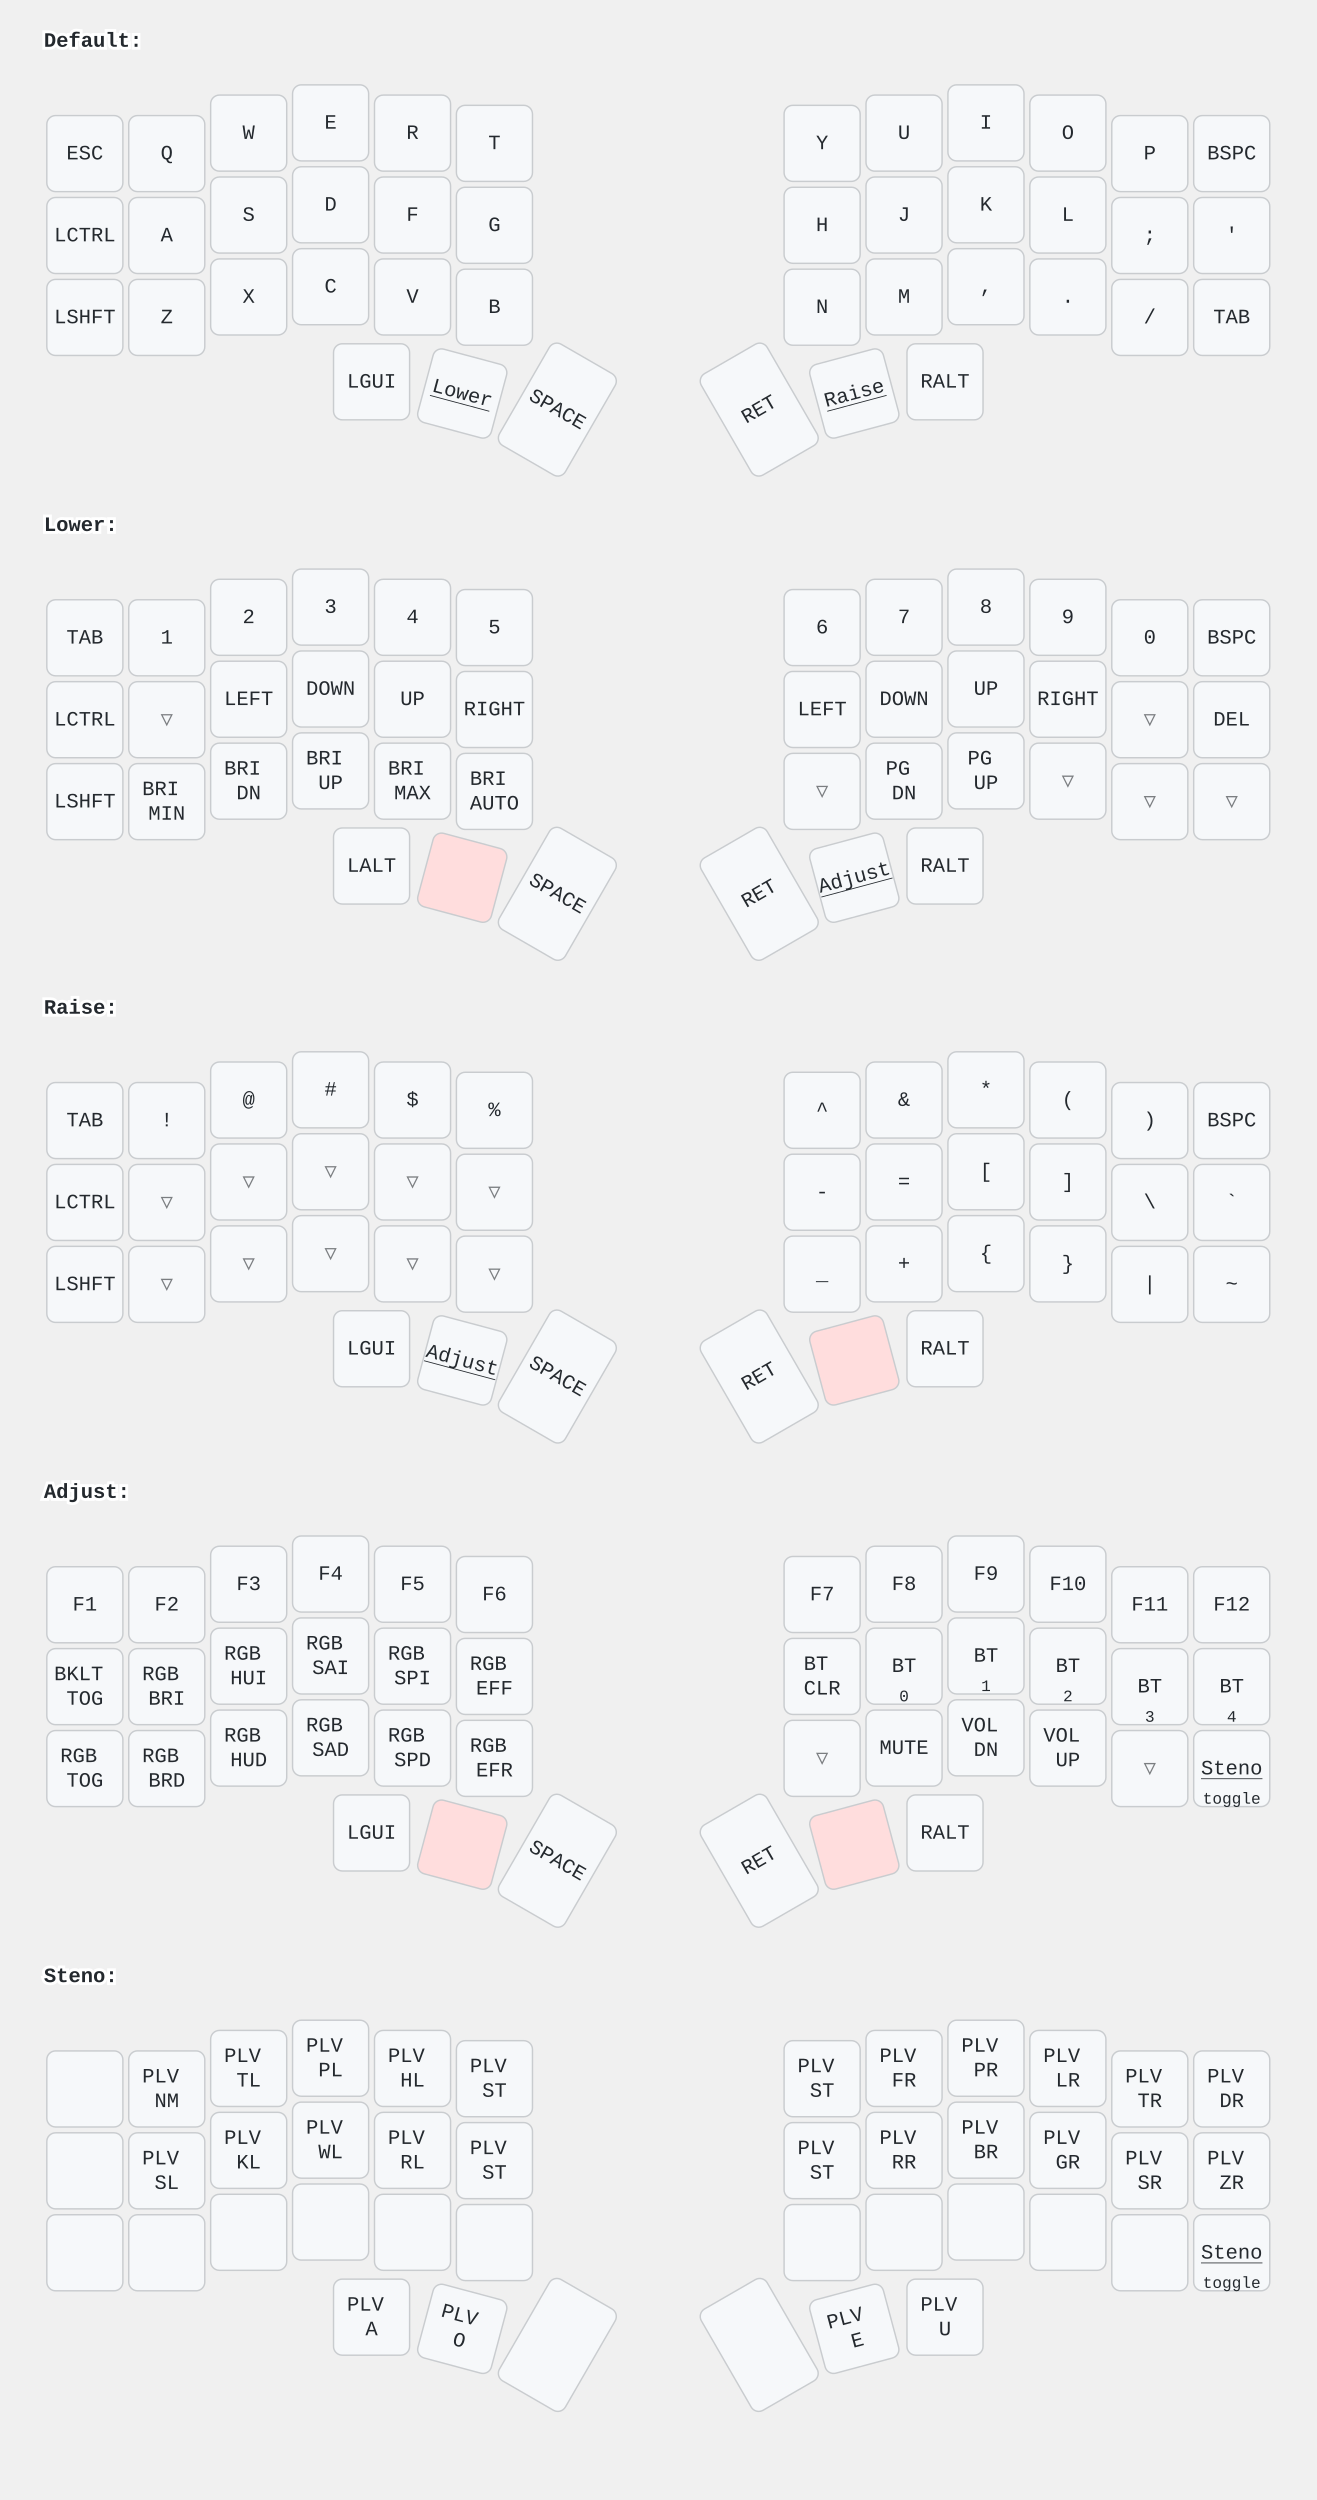
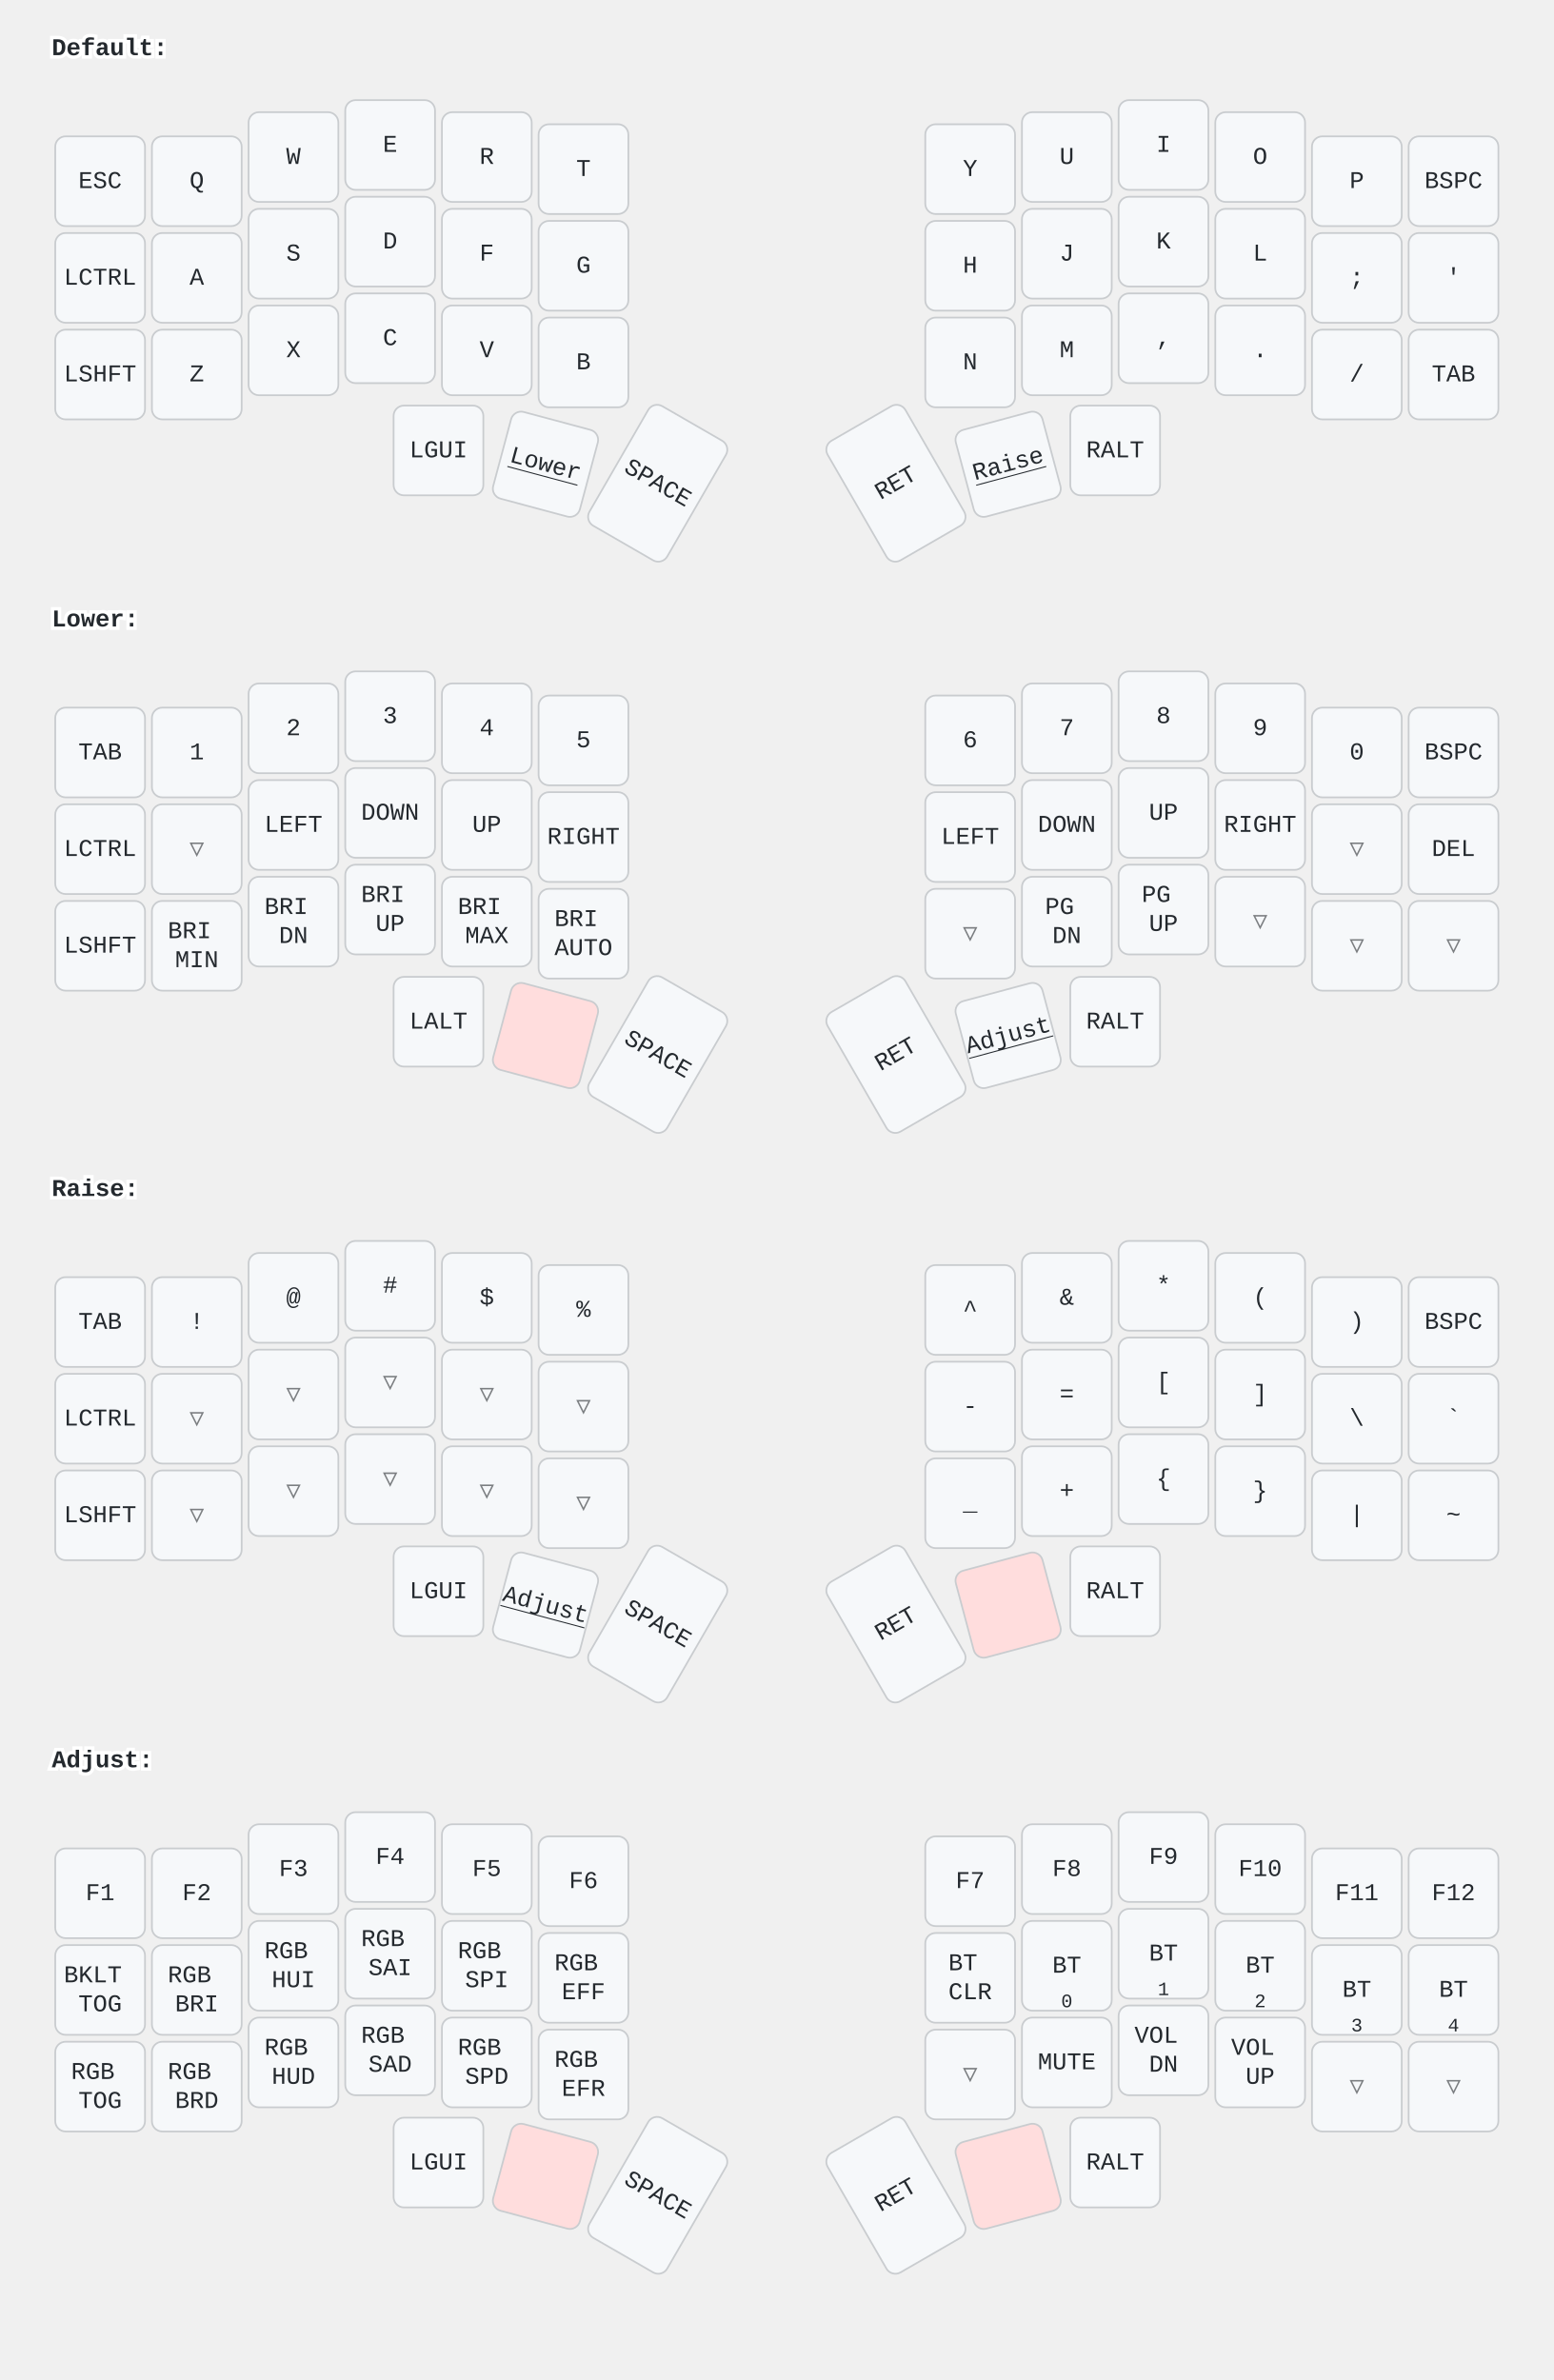
- <svg xmlns="http://www.w3.org/2000/svg" width="900" height="1709" viewBox="0 0 900 1709" class="keymap">
+ <svg xmlns="http://www.w3.org/2000/svg" width="900" height="1379" viewBox="0 0 900 1379" class="keymap">
  <style>/* inherit to force styles through use tags */
svg path {
    fill: inherit;
}

/* font and background color specifications */
svg.keymap {
    font-family: SFMono-Regular,Consolas,Liberation Mono,Menlo,monospace;
    font-size: 14px;
    font-kerning: normal;
    text-rendering: optimizeLegibility;
    fill: #24292e;
}

/* default key styling */
rect.key {
    fill: #f6f8fa;
}

rect.key, rect.combo {
    stroke: #c9cccf;
    stroke-width: 1;
}

/* default key side styling, only used is draw_key_sides is set */
rect.side {
    filter: brightness(90%);
}

/* color accent for combo boxes */
rect.combo, rect.combo-separate {
    fill: #cdf;
}

/* color accent for held keys */
rect.held, rect.combo.held {
    fill: #fdd;
}

/* color accent for ghost (optional) keys */
rect.ghost, rect.combo.ghost {
    stroke-dasharray: 4, 4;
    stroke-width: 2;
}

text {
    text-anchor: middle;
    dominant-baseline: middle;
}

/* styling for layer labels */
text.label {
    font-weight: bold;
    text-anchor: start;
    stroke: white;
    stroke-width: 4;
    paint-order: stroke;
}

/* styling for optional footer */
text.footer {
    text-anchor: end;
    dominant-baseline: auto;
    stroke: white;
    stroke-width: 4;
    paint-order: stroke;
}

/* styling for combo tap, and key non-tap label text */
text.combo, text.hold, text.shifted, text.left, text.right {
    font-size: 11px;
}

text.hold {
    text-anchor: middle;
    dominant-baseline: auto;
}

text.shifted {
    text-anchor: middle;
    dominant-baseline: hanging;
}

text.left {
    text-anchor: start;
}

text.right {
    text-anchor: end;
}

text.layer-activator {
    text-decoration: underline;
}

/* styling for hold/shifted label text in combo box */
text.combo.hold, text.combo.shifted, text.combo.left, text.combo.right {
    font-size: 8px;
}

/* lighter symbol for transparent keys */
text.trans {
    fill: #7b7e81;
}

/* styling for combo dendrons */
path.combo {
    stroke-width: 1;
    stroke: gray;
    fill: none;
}

/* Start Tabler Icons Cleanup */
/* cannot use height/width with glyphs */
.icon-tabler &gt; path {
    fill: inherit;
    stroke: inherit;
    stroke-width: 2;
}
/* hide tabler's default box */
.icon-tabler &gt; path[stroke="none"][fill="none"] {
    visibility: hidden;
}
/* End Tabler Icons Cleanup */
</style>
  <g transform="translate(30, 0)" class="layer-Default">
    <text x="0" y="28" class="label" id="Default">Default:</text>
    <g transform="translate(0, 56)">
      <g transform="translate(28, 49)" class="key keypos-0">
        <rect rx="6" ry="6" x="-26" y="-26" width="52" height="52" class="key" />
        <text x="0" y="0" class="key tap">ESC</text>
      </g>
      <g transform="translate(84, 49)" class="key keypos-1">
        <rect rx="6" ry="6" x="-26" y="-26" width="52" height="52" class="key" />
        <text x="0" y="0" class="key tap">Q</text>
      </g>
      <g transform="translate(140, 35)" class="key keypos-2">
        <rect rx="6" ry="6" x="-26" y="-26" width="52" height="52" class="key" />
        <text x="0" y="0" class="key tap">W</text>
      </g>
      <g transform="translate(196, 28)" class="key keypos-3">
        <rect rx="6" ry="6" x="-26" y="-26" width="52" height="52" class="key" />
        <text x="0" y="0" class="key tap">E</text>
      </g>
      <g transform="translate(252, 35)" class="key keypos-4">
        <rect rx="6" ry="6" x="-26" y="-26" width="52" height="52" class="key" />
        <text x="0" y="0" class="key tap">R</text>
      </g>
      <g transform="translate(308, 42)" class="key keypos-5">
        <rect rx="6" ry="6" x="-26" y="-26" width="52" height="52" class="key" />
        <text x="0" y="0" class="key tap">T</text>
      </g>
      <g transform="translate(532, 42)" class="key keypos-6">
        <rect rx="6" ry="6" x="-26" y="-26" width="52" height="52" class="key" />
        <text x="0" y="0" class="key tap">Y</text>
      </g>
      <g transform="translate(588, 35)" class="key keypos-7">
        <rect rx="6" ry="6" x="-26" y="-26" width="52" height="52" class="key" />
        <text x="0" y="0" class="key tap">U</text>
      </g>
      <g transform="translate(644, 28)" class="key keypos-8">
        <rect rx="6" ry="6" x="-26" y="-26" width="52" height="52" class="key" />
        <text x="0" y="0" class="key tap">I</text>
      </g>
      <g transform="translate(700, 35)" class="key keypos-9">
        <rect rx="6" ry="6" x="-26" y="-26" width="52" height="52" class="key" />
        <text x="0" y="0" class="key tap">O</text>
      </g>
      <g transform="translate(756, 49)" class="key keypos-10">
        <rect rx="6" ry="6" x="-26" y="-26" width="52" height="52" class="key" />
        <text x="0" y="0" class="key tap">P</text>
      </g>
      <g transform="translate(812, 49)" class="key keypos-11">
        <rect rx="6" ry="6" x="-26" y="-26" width="52" height="52" class="key" />
        <text x="0" y="0" class="key tap">BSPC</text>
      </g>
      <g transform="translate(28, 105)" class="key keypos-12">
        <rect rx="6" ry="6" x="-26" y="-26" width="52" height="52" class="key" />
        <text x="0" y="0" class="key tap">LCTRL</text>
      </g>
      <g transform="translate(84, 105)" class="key keypos-13">
        <rect rx="6" ry="6" x="-26" y="-26" width="52" height="52" class="key" />
        <text x="0" y="0" class="key tap">A</text>
      </g>
      <g transform="translate(140, 91)" class="key keypos-14">
        <rect rx="6" ry="6" x="-26" y="-26" width="52" height="52" class="key" />
        <text x="0" y="0" class="key tap">S</text>
      </g>
      <g transform="translate(196, 84)" class="key keypos-15">
        <rect rx="6" ry="6" x="-26" y="-26" width="52" height="52" class="key" />
        <text x="0" y="0" class="key tap">D</text>
      </g>
      <g transform="translate(252, 91)" class="key keypos-16">
        <rect rx="6" ry="6" x="-26" y="-26" width="52" height="52" class="key" />
        <text x="0" y="0" class="key tap">F</text>
      </g>
      <g transform="translate(308, 98)" class="key keypos-17">
        <rect rx="6" ry="6" x="-26" y="-26" width="52" height="52" class="key" />
        <text x="0" y="0" class="key tap">G</text>
      </g>
      <g transform="translate(532, 98)" class="key keypos-18">
        <rect rx="6" ry="6" x="-26" y="-26" width="52" height="52" class="key" />
        <text x="0" y="0" class="key tap">H</text>
      </g>
      <g transform="translate(588, 91)" class="key keypos-19">
        <rect rx="6" ry="6" x="-26" y="-26" width="52" height="52" class="key" />
        <text x="0" y="0" class="key tap">J</text>
      </g>
      <g transform="translate(644, 84)" class="key keypos-20">
        <rect rx="6" ry="6" x="-26" y="-26" width="52" height="52" class="key" />
        <text x="0" y="0" class="key tap">K</text>
      </g>
      <g transform="translate(700, 91)" class="key keypos-21">
        <rect rx="6" ry="6" x="-26" y="-26" width="52" height="52" class="key" />
        <text x="0" y="0" class="key tap">L</text>
      </g>
      <g transform="translate(756, 105)" class="key keypos-22">
        <rect rx="6" ry="6" x="-26" y="-26" width="52" height="52" class="key" />
        <text x="0" y="0" class="key tap">;</text>
      </g>
      <g transform="translate(812, 105)" class="key keypos-23">
        <rect rx="6" ry="6" x="-26" y="-26" width="52" height="52" class="key" />
        <text x="0" y="0" class="key tap">'</text>
      </g>
      <g transform="translate(28, 161)" class="key keypos-24">
        <rect rx="6" ry="6" x="-26" y="-26" width="52" height="52" class="key" />
        <text x="0" y="0" class="key tap">LSHFT</text>
      </g>
      <g transform="translate(84, 161)" class="key keypos-25">
        <rect rx="6" ry="6" x="-26" y="-26" width="52" height="52" class="key" />
        <text x="0" y="0" class="key tap">Z</text>
      </g>
      <g transform="translate(140, 147)" class="key keypos-26">
        <rect rx="6" ry="6" x="-26" y="-26" width="52" height="52" class="key" />
        <text x="0" y="0" class="key tap">X</text>
      </g>
      <g transform="translate(196, 140)" class="key keypos-27">
        <rect rx="6" ry="6" x="-26" y="-26" width="52" height="52" class="key" />
        <text x="0" y="0" class="key tap">C</text>
      </g>
      <g transform="translate(252, 147)" class="key keypos-28">
        <rect rx="6" ry="6" x="-26" y="-26" width="52" height="52" class="key" />
        <text x="0" y="0" class="key tap">V</text>
      </g>
      <g transform="translate(308, 154)" class="key keypos-29">
        <rect rx="6" ry="6" x="-26" y="-26" width="52" height="52" class="key" />
        <text x="0" y="0" class="key tap">B</text>
      </g>
      <g transform="translate(532, 154)" class="key keypos-30">
        <rect rx="6" ry="6" x="-26" y="-26" width="52" height="52" class="key" />
        <text x="0" y="0" class="key tap">N</text>
      </g>
      <g transform="translate(588, 147)" class="key keypos-31">
        <rect rx="6" ry="6" x="-26" y="-26" width="52" height="52" class="key" />
        <text x="0" y="0" class="key tap">M</text>
      </g>
      <g transform="translate(644, 140)" class="key keypos-32">
        <rect rx="6" ry="6" x="-26" y="-26" width="52" height="52" class="key" />
        <text x="0" y="0" class="key tap">,</text>
      </g>
      <g transform="translate(700, 147)" class="key keypos-33">
        <rect rx="6" ry="6" x="-26" y="-26" width="52" height="52" class="key" />
        <text x="0" y="0" class="key tap">.</text>
      </g>
      <g transform="translate(756, 161)" class="key keypos-34">
        <rect rx="6" ry="6" x="-26" y="-26" width="52" height="52" class="key" />
        <text x="0" y="0" class="key tap">/</text>
      </g>
      <g transform="translate(812, 161)" class="key keypos-35">
        <rect rx="6" ry="6" x="-26" y="-26" width="52" height="52" class="key" />
        <text x="0" y="0" class="key tap">TAB</text>
      </g>
      <g transform="translate(224, 205)" class="key keypos-36">
        <rect rx="6" ry="6" x="-26" y="-26" width="52" height="52" class="key" />
        <text x="0" y="0" class="key tap">LGUI</text>
      </g>
      <g transform="translate(286, 213) rotate(15.0)" class="key keypos-37">
        <rect rx="6" ry="6" x="-26" y="-26" width="52" height="52" class="key" />
        <a href="#Lower">
          <text x="0" y="0" class="key tap layer-activator">Lower</text>
        </a>
      </g>
      <g transform="translate(351, 224) rotate(30.0)" class="key keypos-38">
        <rect rx="6" ry="6" x="-26" y="-40" width="52" height="80" class="key" />
        <text x="0" y="0" class="key tap">SPACE</text>
      </g>
      <g transform="translate(489, 224) rotate(-30.0)" class="key keypos-39">
        <rect rx="6" ry="6" x="-26" y="-40" width="52" height="80" class="key" />
        <text x="0" y="0" class="key tap">RET</text>
      </g>
      <g transform="translate(554, 213) rotate(-15.0)" class="key keypos-40">
        <rect rx="6" ry="6" x="-26" y="-26" width="52" height="52" class="key" />
        <a href="#Raise">
          <text x="0" y="0" class="key tap layer-activator">Raise</text>
        </a>
      </g>
      <g transform="translate(616, 205)" class="key keypos-41">
        <rect rx="6" ry="6" x="-26" y="-26" width="52" height="52" class="key" />
        <text x="0" y="0" class="key tap">RALT</text>
      </g>
    </g>
  </g>
  <g transform="translate(30, 331)" class="layer-Lower">
    <text x="0" y="28" class="label" id="Lower">Lower:</text>
    <g transform="translate(0, 56)">
      <g transform="translate(28, 49)" class="key keypos-0">
        <rect rx="6" ry="6" x="-26" y="-26" width="52" height="52" class="key" />
        <text x="0" y="0" class="key tap">TAB</text>
      </g>
      <g transform="translate(84, 49)" class="key keypos-1">
        <rect rx="6" ry="6" x="-26" y="-26" width="52" height="52" class="key" />
        <text x="0" y="0" class="key tap">1</text>
      </g>
      <g transform="translate(140, 35)" class="key keypos-2">
        <rect rx="6" ry="6" x="-26" y="-26" width="52" height="52" class="key" />
        <text x="0" y="0" class="key tap">2</text>
      </g>
      <g transform="translate(196, 28)" class="key keypos-3">
        <rect rx="6" ry="6" x="-26" y="-26" width="52" height="52" class="key" />
        <text x="0" y="0" class="key tap">3</text>
      </g>
      <g transform="translate(252, 35)" class="key keypos-4">
        <rect rx="6" ry="6" x="-26" y="-26" width="52" height="52" class="key" />
        <text x="0" y="0" class="key tap">4</text>
      </g>
      <g transform="translate(308, 42)" class="key keypos-5">
        <rect rx="6" ry="6" x="-26" y="-26" width="52" height="52" class="key" />
        <text x="0" y="0" class="key tap">5</text>
      </g>
      <g transform="translate(532, 42)" class="key keypos-6">
        <rect rx="6" ry="6" x="-26" y="-26" width="52" height="52" class="key" />
        <text x="0" y="0" class="key tap">6</text>
      </g>
      <g transform="translate(588, 35)" class="key keypos-7">
        <rect rx="6" ry="6" x="-26" y="-26" width="52" height="52" class="key" />
        <text x="0" y="0" class="key tap">7</text>
      </g>
      <g transform="translate(644, 28)" class="key keypos-8">
        <rect rx="6" ry="6" x="-26" y="-26" width="52" height="52" class="key" />
        <text x="0" y="0" class="key tap">8</text>
      </g>
      <g transform="translate(700, 35)" class="key keypos-9">
        <rect rx="6" ry="6" x="-26" y="-26" width="52" height="52" class="key" />
        <text x="0" y="0" class="key tap">9</text>
      </g>
      <g transform="translate(756, 49)" class="key keypos-10">
        <rect rx="6" ry="6" x="-26" y="-26" width="52" height="52" class="key" />
        <text x="0" y="0" class="key tap">0</text>
      </g>
      <g transform="translate(812, 49)" class="key keypos-11">
        <rect rx="6" ry="6" x="-26" y="-26" width="52" height="52" class="key" />
        <text x="0" y="0" class="key tap">BSPC</text>
      </g>
      <g transform="translate(28, 105)" class="key keypos-12">
        <rect rx="6" ry="6" x="-26" y="-26" width="52" height="52" class="key" />
        <text x="0" y="0" class="key tap">LCTRL</text>
      </g>
      <g transform="translate(84, 105)" class="key trans keypos-13">
        <rect rx="6" ry="6" x="-26" y="-26" width="52" height="52" class="key trans" />
        <text x="0" y="0" class="key trans tap">▽</text>
      </g>
      <g transform="translate(140, 91)" class="key keypos-14">
        <rect rx="6" ry="6" x="-26" y="-26" width="52" height="52" class="key" />
        <text x="0" y="0" class="key tap">LEFT</text>
      </g>
      <g transform="translate(196, 84)" class="key keypos-15">
        <rect rx="6" ry="6" x="-26" y="-26" width="52" height="52" class="key" />
        <text x="0" y="0" class="key tap">DOWN</text>
      </g>
      <g transform="translate(252, 91)" class="key keypos-16">
        <rect rx="6" ry="6" x="-26" y="-26" width="52" height="52" class="key" />
        <text x="0" y="0" class="key tap">UP</text>
      </g>
      <g transform="translate(308, 98)" class="key keypos-17">
        <rect rx="6" ry="6" x="-26" y="-26" width="52" height="52" class="key" />
        <text x="0" y="0" class="key tap">RIGHT</text>
      </g>
      <g transform="translate(532, 98)" class="key keypos-18">
        <rect rx="6" ry="6" x="-26" y="-26" width="52" height="52" class="key" />
        <text x="0" y="0" class="key tap">LEFT</text>
      </g>
      <g transform="translate(588, 91)" class="key keypos-19">
        <rect rx="6" ry="6" x="-26" y="-26" width="52" height="52" class="key" />
        <text x="0" y="0" class="key tap">DOWN</text>
      </g>
      <g transform="translate(644, 84)" class="key keypos-20">
        <rect rx="6" ry="6" x="-26" y="-26" width="52" height="52" class="key" />
        <text x="0" y="0" class="key tap">UP</text>
      </g>
      <g transform="translate(700, 91)" class="key keypos-21">
        <rect rx="6" ry="6" x="-26" y="-26" width="52" height="52" class="key" />
        <text x="0" y="0" class="key tap">RIGHT</text>
      </g>
      <g transform="translate(756, 105)" class="key trans keypos-22">
        <rect rx="6" ry="6" x="-26" y="-26" width="52" height="52" class="key trans" />
        <text x="0" y="0" class="key trans tap">▽</text>
      </g>
      <g transform="translate(812, 105)" class="key keypos-23">
        <rect rx="6" ry="6" x="-26" y="-26" width="52" height="52" class="key" />
        <text x="0" y="0" class="key tap">DEL</text>
      </g>
      <g transform="translate(28, 161)" class="key keypos-24">
        <rect rx="6" ry="6" x="-26" y="-26" width="52" height="52" class="key" />
        <text x="0" y="0" class="key tap">LSHFT</text>
      </g>
      <g transform="translate(84, 161)" class="key keypos-25">
        <rect rx="6" ry="6" x="-26" y="-26" width="52" height="52" class="key" />
        <text x="0" y="0" class="key tap">
          <tspan x="0" dy="-0.6em">BRI</tspan>
          <tspan x="0" dy="1.2em">MIN</tspan>
        </text>
      </g>
      <g transform="translate(140, 147)" class="key keypos-26">
        <rect rx="6" ry="6" x="-26" y="-26" width="52" height="52" class="key" />
        <text x="0" y="0" class="key tap">
          <tspan x="0" dy="-0.6em">BRI</tspan>
          <tspan x="0" dy="1.2em">DN</tspan>
        </text>
      </g>
      <g transform="translate(196, 140)" class="key keypos-27">
        <rect rx="6" ry="6" x="-26" y="-26" width="52" height="52" class="key" />
        <text x="0" y="0" class="key tap">
          <tspan x="0" dy="-0.6em">BRI</tspan>
          <tspan x="0" dy="1.2em">UP</tspan>
        </text>
      </g>
      <g transform="translate(252, 147)" class="key keypos-28">
        <rect rx="6" ry="6" x="-26" y="-26" width="52" height="52" class="key" />
        <text x="0" y="0" class="key tap">
          <tspan x="0" dy="-0.6em">BRI</tspan>
          <tspan x="0" dy="1.2em">MAX</tspan>
        </text>
      </g>
      <g transform="translate(308, 154)" class="key keypos-29">
        <rect rx="6" ry="6" x="-26" y="-26" width="52" height="52" class="key" />
        <text x="0" y="0" class="key tap">
          <tspan x="0" dy="-0.6em">BRI</tspan>
          <tspan x="0" dy="1.2em">AUTO</tspan>
        </text>
      </g>
      <g transform="translate(532, 154)" class="key trans keypos-30">
        <rect rx="6" ry="6" x="-26" y="-26" width="52" height="52" class="key trans" />
        <text x="0" y="0" class="key trans tap">▽</text>
      </g>
      <g transform="translate(588, 147)" class="key keypos-31">
        <rect rx="6" ry="6" x="-26" y="-26" width="52" height="52" class="key" />
        <text x="0" y="0" class="key tap">
          <tspan x="0" dy="-0.6em">PG</tspan>
          <tspan x="0" dy="1.2em">DN</tspan>
        </text>
      </g>
      <g transform="translate(644, 140)" class="key keypos-32">
        <rect rx="6" ry="6" x="-26" y="-26" width="52" height="52" class="key" />
        <text x="0" y="0" class="key tap">
          <tspan x="0" dy="-0.6em">PG</tspan>
          <tspan x="0" dy="1.2em">UP</tspan>
        </text>
      </g>
      <g transform="translate(700, 147)" class="key trans keypos-33">
        <rect rx="6" ry="6" x="-26" y="-26" width="52" height="52" class="key trans" />
        <text x="0" y="0" class="key trans tap">▽</text>
      </g>
      <g transform="translate(756, 161)" class="key trans keypos-34">
        <rect rx="6" ry="6" x="-26" y="-26" width="52" height="52" class="key trans" />
        <text x="0" y="0" class="key trans tap">▽</text>
      </g>
      <g transform="translate(812, 161)" class="key trans keypos-35">
        <rect rx="6" ry="6" x="-26" y="-26" width="52" height="52" class="key trans" />
        <text x="0" y="0" class="key trans tap">▽</text>
      </g>
      <g transform="translate(224, 205)" class="key keypos-36">
        <rect rx="6" ry="6" x="-26" y="-26" width="52" height="52" class="key" />
        <text x="0" y="0" class="key tap">LALT</text>
      </g>
      <g transform="translate(286, 213) rotate(15.0)" class="key held keypos-37">
        <rect rx="6" ry="6" x="-26" y="-26" width="52" height="52" class="key held" />
      </g>
      <g transform="translate(351, 224) rotate(30.0)" class="key keypos-38">
        <rect rx="6" ry="6" x="-26" y="-40" width="52" height="80" class="key" />
        <text x="0" y="0" class="key tap">SPACE</text>
      </g>
      <g transform="translate(489, 224) rotate(-30.0)" class="key keypos-39">
        <rect rx="6" ry="6" x="-26" y="-40" width="52" height="80" class="key" />
        <text x="0" y="0" class="key tap">RET</text>
      </g>
      <g transform="translate(554, 213) rotate(-15.0)" class="key keypos-40">
        <rect rx="6" ry="6" x="-26" y="-26" width="52" height="52" class="key" />
        <a href="#Adjust">
          <text x="0" y="0" class="key tap layer-activator">Adjust</text>
        </a>
      </g>
      <g transform="translate(616, 205)" class="key keypos-41">
        <rect rx="6" ry="6" x="-26" y="-26" width="52" height="52" class="key" />
        <text x="0" y="0" class="key tap">RALT</text>
      </g>
    </g>
  </g>
  <g transform="translate(30, 661)" class="layer-Raise">
    <text x="0" y="28" class="label" id="Raise">Raise:</text>
    <g transform="translate(0, 56)">
      <g transform="translate(28, 49)" class="key keypos-0">
        <rect rx="6" ry="6" x="-26" y="-26" width="52" height="52" class="key" />
        <text x="0" y="0" class="key tap">TAB</text>
      </g>
      <g transform="translate(84, 49)" class="key keypos-1">
        <rect rx="6" ry="6" x="-26" y="-26" width="52" height="52" class="key" />
        <text x="0" y="0" class="key tap">!</text>
      </g>
      <g transform="translate(140, 35)" class="key keypos-2">
        <rect rx="6" ry="6" x="-26" y="-26" width="52" height="52" class="key" />
        <text x="0" y="0" class="key tap">@</text>
      </g>
      <g transform="translate(196, 28)" class="key keypos-3">
        <rect rx="6" ry="6" x="-26" y="-26" width="52" height="52" class="key" />
        <text x="0" y="0" class="key tap">#</text>
      </g>
      <g transform="translate(252, 35)" class="key keypos-4">
        <rect rx="6" ry="6" x="-26" y="-26" width="52" height="52" class="key" />
        <text x="0" y="0" class="key tap">$</text>
      </g>
      <g transform="translate(308, 42)" class="key keypos-5">
        <rect rx="6" ry="6" x="-26" y="-26" width="52" height="52" class="key" />
        <text x="0" y="0" class="key tap">%</text>
      </g>
      <g transform="translate(532, 42)" class="key keypos-6">
        <rect rx="6" ry="6" x="-26" y="-26" width="52" height="52" class="key" />
        <text x="0" y="0" class="key tap">^</text>
      </g>
      <g transform="translate(588, 35)" class="key keypos-7">
        <rect rx="6" ry="6" x="-26" y="-26" width="52" height="52" class="key" />
        <text x="0" y="0" class="key tap">&amp;</text>
      </g>
      <g transform="translate(644, 28)" class="key keypos-8">
        <rect rx="6" ry="6" x="-26" y="-26" width="52" height="52" class="key" />
        <text x="0" y="0" class="key tap">*</text>
      </g>
      <g transform="translate(700, 35)" class="key keypos-9">
        <rect rx="6" ry="6" x="-26" y="-26" width="52" height="52" class="key" />
        <text x="0" y="0" class="key tap">(</text>
      </g>
      <g transform="translate(756, 49)" class="key keypos-10">
        <rect rx="6" ry="6" x="-26" y="-26" width="52" height="52" class="key" />
        <text x="0" y="0" class="key tap">)</text>
      </g>
      <g transform="translate(812, 49)" class="key keypos-11">
        <rect rx="6" ry="6" x="-26" y="-26" width="52" height="52" class="key" />
        <text x="0" y="0" class="key tap">BSPC</text>
      </g>
      <g transform="translate(28, 105)" class="key keypos-12">
        <rect rx="6" ry="6" x="-26" y="-26" width="52" height="52" class="key" />
        <text x="0" y="0" class="key tap">LCTRL</text>
      </g>
      <g transform="translate(84, 105)" class="key trans keypos-13">
        <rect rx="6" ry="6" x="-26" y="-26" width="52" height="52" class="key trans" />
        <text x="0" y="0" class="key trans tap">▽</text>
      </g>
      <g transform="translate(140, 91)" class="key trans keypos-14">
        <rect rx="6" ry="6" x="-26" y="-26" width="52" height="52" class="key trans" />
        <text x="0" y="0" class="key trans tap">▽</text>
      </g>
      <g transform="translate(196, 84)" class="key trans keypos-15">
        <rect rx="6" ry="6" x="-26" y="-26" width="52" height="52" class="key trans" />
        <text x="0" y="0" class="key trans tap">▽</text>
      </g>
      <g transform="translate(252, 91)" class="key trans keypos-16">
        <rect rx="6" ry="6" x="-26" y="-26" width="52" height="52" class="key trans" />
        <text x="0" y="0" class="key trans tap">▽</text>
      </g>
      <g transform="translate(308, 98)" class="key trans keypos-17">
        <rect rx="6" ry="6" x="-26" y="-26" width="52" height="52" class="key trans" />
        <text x="0" y="0" class="key trans tap">▽</text>
      </g>
      <g transform="translate(532, 98)" class="key keypos-18">
        <rect rx="6" ry="6" x="-26" y="-26" width="52" height="52" class="key" />
        <text x="0" y="0" class="key tap">-</text>
      </g>
      <g transform="translate(588, 91)" class="key keypos-19">
        <rect rx="6" ry="6" x="-26" y="-26" width="52" height="52" class="key" />
        <text x="0" y="0" class="key tap">=</text>
      </g>
      <g transform="translate(644, 84)" class="key keypos-20">
        <rect rx="6" ry="6" x="-26" y="-26" width="52" height="52" class="key" />
        <text x="0" y="0" class="key tap">[</text>
      </g>
      <g transform="translate(700, 91)" class="key keypos-21">
        <rect rx="6" ry="6" x="-26" y="-26" width="52" height="52" class="key" />
        <text x="0" y="0" class="key tap">]</text>
      </g>
      <g transform="translate(756, 105)" class="key keypos-22">
        <rect rx="6" ry="6" x="-26" y="-26" width="52" height="52" class="key" />
        <text x="0" y="0" class="key tap">\</text>
      </g>
      <g transform="translate(812, 105)" class="key keypos-23">
        <rect rx="6" ry="6" x="-26" y="-26" width="52" height="52" class="key" />
        <text x="0" y="0" class="key tap">`</text>
      </g>
      <g transform="translate(28, 161)" class="key keypos-24">
        <rect rx="6" ry="6" x="-26" y="-26" width="52" height="52" class="key" />
        <text x="0" y="0" class="key tap">LSHFT</text>
      </g>
      <g transform="translate(84, 161)" class="key trans keypos-25">
        <rect rx="6" ry="6" x="-26" y="-26" width="52" height="52" class="key trans" />
        <text x="0" y="0" class="key trans tap">▽</text>
      </g>
      <g transform="translate(140, 147)" class="key trans keypos-26">
        <rect rx="6" ry="6" x="-26" y="-26" width="52" height="52" class="key trans" />
        <text x="0" y="0" class="key trans tap">▽</text>
      </g>
      <g transform="translate(196, 140)" class="key trans keypos-27">
        <rect rx="6" ry="6" x="-26" y="-26" width="52" height="52" class="key trans" />
        <text x="0" y="0" class="key trans tap">▽</text>
      </g>
      <g transform="translate(252, 147)" class="key trans keypos-28">
        <rect rx="6" ry="6" x="-26" y="-26" width="52" height="52" class="key trans" />
        <text x="0" y="0" class="key trans tap">▽</text>
      </g>
      <g transform="translate(308, 154)" class="key trans keypos-29">
        <rect rx="6" ry="6" x="-26" y="-26" width="52" height="52" class="key trans" />
        <text x="0" y="0" class="key trans tap">▽</text>
      </g>
      <g transform="translate(532, 154)" class="key keypos-30">
        <rect rx="6" ry="6" x="-26" y="-26" width="52" height="52" class="key" />
        <text x="0" y="0" class="key tap">_</text>
      </g>
      <g transform="translate(588, 147)" class="key keypos-31">
        <rect rx="6" ry="6" x="-26" y="-26" width="52" height="52" class="key" />
        <text x="0" y="0" class="key tap">+</text>
      </g>
      <g transform="translate(644, 140)" class="key keypos-32">
        <rect rx="6" ry="6" x="-26" y="-26" width="52" height="52" class="key" />
        <text x="0" y="0" class="key tap">{</text>
      </g>
      <g transform="translate(700, 147)" class="key keypos-33">
        <rect rx="6" ry="6" x="-26" y="-26" width="52" height="52" class="key" />
        <text x="0" y="0" class="key tap">}</text>
      </g>
      <g transform="translate(756, 161)" class="key keypos-34">
        <rect rx="6" ry="6" x="-26" y="-26" width="52" height="52" class="key" />
        <text x="0" y="0" class="key tap">|</text>
      </g>
      <g transform="translate(812, 161)" class="key keypos-35">
        <rect rx="6" ry="6" x="-26" y="-26" width="52" height="52" class="key" />
        <text x="0" y="0" class="key tap">~</text>
      </g>
      <g transform="translate(224, 205)" class="key keypos-36">
        <rect rx="6" ry="6" x="-26" y="-26" width="52" height="52" class="key" />
        <text x="0" y="0" class="key tap">LGUI</text>
      </g>
      <g transform="translate(286, 213) rotate(15.0)" class="key keypos-37">
        <rect rx="6" ry="6" x="-26" y="-26" width="52" height="52" class="key" />
        <a href="#Adjust">
          <text x="0" y="0" class="key tap layer-activator">Adjust</text>
        </a>
      </g>
      <g transform="translate(351, 224) rotate(30.0)" class="key keypos-38">
        <rect rx="6" ry="6" x="-26" y="-40" width="52" height="80" class="key" />
        <text x="0" y="0" class="key tap">SPACE</text>
      </g>
      <g transform="translate(489, 224) rotate(-30.0)" class="key keypos-39">
        <rect rx="6" ry="6" x="-26" y="-40" width="52" height="80" class="key" />
        <text x="0" y="0" class="key tap">RET</text>
      </g>
      <g transform="translate(554, 213) rotate(-15.0)" class="key held keypos-40">
        <rect rx="6" ry="6" x="-26" y="-26" width="52" height="52" class="key held" />
      </g>
      <g transform="translate(616, 205)" class="key keypos-41">
        <rect rx="6" ry="6" x="-26" y="-26" width="52" height="52" class="key" />
        <text x="0" y="0" class="key tap">RALT</text>
      </g>
    </g>
  </g>
  <g transform="translate(30, 992)" class="layer-Adjust">
    <text x="0" y="28" class="label" id="Adjust">Adjust:</text>
    <g transform="translate(0, 56)">
      <g transform="translate(28, 49)" class="key keypos-0">
        <rect rx="6" ry="6" x="-26" y="-26" width="52" height="52" class="key" />
        <text x="0" y="0" class="key tap">F1</text>
      </g>
      <g transform="translate(84, 49)" class="key keypos-1">
        <rect rx="6" ry="6" x="-26" y="-26" width="52" height="52" class="key" />
        <text x="0" y="0" class="key tap">F2</text>
      </g>
      <g transform="translate(140, 35)" class="key keypos-2">
        <rect rx="6" ry="6" x="-26" y="-26" width="52" height="52" class="key" />
        <text x="0" y="0" class="key tap">F3</text>
      </g>
      <g transform="translate(196, 28)" class="key keypos-3">
        <rect rx="6" ry="6" x="-26" y="-26" width="52" height="52" class="key" />
        <text x="0" y="0" class="key tap">F4</text>
      </g>
      <g transform="translate(252, 35)" class="key keypos-4">
        <rect rx="6" ry="6" x="-26" y="-26" width="52" height="52" class="key" />
        <text x="0" y="0" class="key tap">F5</text>
      </g>
      <g transform="translate(308, 42)" class="key keypos-5">
        <rect rx="6" ry="6" x="-26" y="-26" width="52" height="52" class="key" />
        <text x="0" y="0" class="key tap">F6</text>
      </g>
      <g transform="translate(532, 42)" class="key keypos-6">
        <rect rx="6" ry="6" x="-26" y="-26" width="52" height="52" class="key" />
        <text x="0" y="0" class="key tap">F7</text>
      </g>
      <g transform="translate(588, 35)" class="key keypos-7">
        <rect rx="6" ry="6" x="-26" y="-26" width="52" height="52" class="key" />
        <text x="0" y="0" class="key tap">F8</text>
      </g>
      <g transform="translate(644, 28)" class="key keypos-8">
        <rect rx="6" ry="6" x="-26" y="-26" width="52" height="52" class="key" />
        <text x="0" y="0" class="key tap">F9</text>
      </g>
      <g transform="translate(700, 35)" class="key keypos-9">
        <rect rx="6" ry="6" x="-26" y="-26" width="52" height="52" class="key" />
        <text x="0" y="0" class="key tap">F10</text>
      </g>
      <g transform="translate(756, 49)" class="key keypos-10">
        <rect rx="6" ry="6" x="-26" y="-26" width="52" height="52" class="key" />
        <text x="0" y="0" class="key tap">F11</text>
      </g>
      <g transform="translate(812, 49)" class="key keypos-11">
        <rect rx="6" ry="6" x="-26" y="-26" width="52" height="52" class="key" />
        <text x="0" y="0" class="key tap">F12</text>
      </g>
      <g transform="translate(28, 105)" class="key keypos-12">
        <rect rx="6" ry="6" x="-26" y="-26" width="52" height="52" class="key" />
        <text x="0" y="0" class="key tap">
          <tspan x="0" dy="-0.6em">BKLT</tspan>
          <tspan x="0" dy="1.2em">TOG</tspan>
        </text>
      </g>
      <g transform="translate(84, 105)" class="key keypos-13">
        <rect rx="6" ry="6" x="-26" y="-26" width="52" height="52" class="key" />
        <text x="0" y="0" class="key tap">
          <tspan x="0" dy="-0.6em">RGB</tspan>
          <tspan x="0" dy="1.2em">BRI</tspan>
        </text>
      </g>
      <g transform="translate(140, 91)" class="key keypos-14">
        <rect rx="6" ry="6" x="-26" y="-26" width="52" height="52" class="key" />
        <text x="0" y="0" class="key tap">
          <tspan x="0" dy="-0.6em">RGB</tspan>
          <tspan x="0" dy="1.2em">HUI</tspan>
        </text>
      </g>
      <g transform="translate(196, 84)" class="key keypos-15">
        <rect rx="6" ry="6" x="-26" y="-26" width="52" height="52" class="key" />
        <text x="0" y="0" class="key tap">
          <tspan x="0" dy="-0.6em">RGB</tspan>
          <tspan x="0" dy="1.2em">SAI</tspan>
        </text>
      </g>
      <g transform="translate(252, 91)" class="key keypos-16">
        <rect rx="6" ry="6" x="-26" y="-26" width="52" height="52" class="key" />
        <text x="0" y="0" class="key tap">
          <tspan x="0" dy="-0.6em">RGB</tspan>
          <tspan x="0" dy="1.2em">SPI</tspan>
        </text>
      </g>
      <g transform="translate(308, 98)" class="key keypos-17">
        <rect rx="6" ry="6" x="-26" y="-26" width="52" height="52" class="key" />
        <text x="0" y="0" class="key tap">
          <tspan x="0" dy="-0.6em">RGB</tspan>
          <tspan x="0" dy="1.2em">EFF</tspan>
        </text>
      </g>
      <g transform="translate(532, 98)" class="key keypos-18">
        <rect rx="6" ry="6" x="-26" y="-26" width="52" height="52" class="key" />
        <text x="0" y="0" class="key tap">
          <tspan x="0" dy="-0.6em">BT</tspan>
          <tspan x="0" dy="1.2em">CLR</tspan>
        </text>
      </g>
      <g transform="translate(588, 91)" class="key keypos-19">
        <rect rx="6" ry="6" x="-26" y="-26" width="52" height="52" class="key" />
        <text x="0" y="0" class="key tap">BT</text>
        <text x="0" y="24" class="key hold">0</text>
      </g>
      <g transform="translate(644, 84)" class="key keypos-20">
        <rect rx="6" ry="6" x="-26" y="-26" width="52" height="52" class="key" />
        <text x="0" y="0" class="key tap">BT</text>
        <text x="0" y="24" class="key hold">1</text>
      </g>
      <g transform="translate(700, 91)" class="key keypos-21">
        <rect rx="6" ry="6" x="-26" y="-26" width="52" height="52" class="key" />
        <text x="0" y="0" class="key tap">BT</text>
        <text x="0" y="24" class="key hold">2</text>
      </g>
      <g transform="translate(756, 105)" class="key keypos-22">
        <rect rx="6" ry="6" x="-26" y="-26" width="52" height="52" class="key" />
        <text x="0" y="0" class="key tap">BT</text>
        <text x="0" y="24" class="key hold">3</text>
      </g>
      <g transform="translate(812, 105)" class="key keypos-23">
        <rect rx="6" ry="6" x="-26" y="-26" width="52" height="52" class="key" />
        <text x="0" y="0" class="key tap">BT</text>
        <text x="0" y="24" class="key hold">4</text>
      </g>
      <g transform="translate(28, 161)" class="key keypos-24">
        <rect rx="6" ry="6" x="-26" y="-26" width="52" height="52" class="key" />
        <text x="0" y="0" class="key tap">
          <tspan x="0" dy="-0.6em">RGB</tspan>
          <tspan x="0" dy="1.2em">TOG</tspan>
        </text>
      </g>
      <g transform="translate(84, 161)" class="key keypos-25">
        <rect rx="6" ry="6" x="-26" y="-26" width="52" height="52" class="key" />
        <text x="0" y="0" class="key tap">
          <tspan x="0" dy="-0.6em">RGB</tspan>
          <tspan x="0" dy="1.2em">BRD</tspan>
        </text>
      </g>
      <g transform="translate(140, 147)" class="key keypos-26">
        <rect rx="6" ry="6" x="-26" y="-26" width="52" height="52" class="key" />
        <text x="0" y="0" class="key tap">
          <tspan x="0" dy="-0.6em">RGB</tspan>
          <tspan x="0" dy="1.2em">HUD</tspan>
        </text>
      </g>
      <g transform="translate(196, 140)" class="key keypos-27">
        <rect rx="6" ry="6" x="-26" y="-26" width="52" height="52" class="key" />
        <text x="0" y="0" class="key tap">
          <tspan x="0" dy="-0.6em">RGB</tspan>
          <tspan x="0" dy="1.2em">SAD</tspan>
        </text>
      </g>
      <g transform="translate(252, 147)" class="key keypos-28">
        <rect rx="6" ry="6" x="-26" y="-26" width="52" height="52" class="key" />
        <text x="0" y="0" class="key tap">
          <tspan x="0" dy="-0.6em">RGB</tspan>
          <tspan x="0" dy="1.2em">SPD</tspan>
        </text>
      </g>
      <g transform="translate(308, 154)" class="key keypos-29">
        <rect rx="6" ry="6" x="-26" y="-26" width="52" height="52" class="key" />
        <text x="0" y="0" class="key tap">
          <tspan x="0" dy="-0.6em">RGB</tspan>
          <tspan x="0" dy="1.2em">EFR</tspan>
        </text>
      </g>
      <g transform="translate(532, 154)" class="key trans keypos-30">
        <rect rx="6" ry="6" x="-26" y="-26" width="52" height="52" class="key trans" />
        <text x="0" y="0" class="key trans tap">▽</text>
      </g>
      <g transform="translate(588, 147)" class="key keypos-31">
        <rect rx="6" ry="6" x="-26" y="-26" width="52" height="52" class="key" />
        <text x="0" y="0" class="key tap">MUTE</text>
      </g>
      <g transform="translate(644, 140)" class="key keypos-32">
        <rect rx="6" ry="6" x="-26" y="-26" width="52" height="52" class="key" />
        <text x="0" y="0" class="key tap">
          <tspan x="0" dy="-0.6em">VOL</tspan>
          <tspan x="0" dy="1.2em">DN</tspan>
        </text>
      </g>
      <g transform="translate(700, 147)" class="key keypos-33">
        <rect rx="6" ry="6" x="-26" y="-26" width="52" height="52" class="key" />
        <text x="0" y="0" class="key tap">
          <tspan x="0" dy="-0.6em">VOL</tspan>
          <tspan x="0" dy="1.2em">UP</tspan>
        </text>
      </g>
      <g transform="translate(756, 161)" class="key trans keypos-34">
        <rect rx="6" ry="6" x="-26" y="-26" width="52" height="52" class="key trans" />
        <text x="0" y="0" class="key trans tap">▽</text>
      </g>
-       <g transform="translate(812, 161)" class="key keypos-35">
-         <rect rx="6" ry="6" x="-26" y="-26" width="52" height="52" class="key" />
-         <a href="#Steno">
-           <text x="0" y="0" class="key tap layer-activator">Steno</text>
-         </a>
-         <text x="0" y="24" class="key hold">toggle</text>
+       <g transform="translate(812, 161)" class="key trans keypos-35">
+         <rect rx="6" ry="6" x="-26" y="-26" width="52" height="52" class="key trans" />
+         <text x="0" y="0" class="key trans tap">▽</text>
      </g>
      <g transform="translate(224, 205)" class="key keypos-36">
        <rect rx="6" ry="6" x="-26" y="-26" width="52" height="52" class="key" />
        <text x="0" y="0" class="key tap">LGUI</text>
      </g>
      <g transform="translate(286, 213) rotate(15.0)" class="key held keypos-37">
        <rect rx="6" ry="6" x="-26" y="-26" width="52" height="52" class="key held" />
      </g>
      <g transform="translate(351, 224) rotate(30.0)" class="key keypos-38">
        <rect rx="6" ry="6" x="-26" y="-40" width="52" height="80" class="key" />
        <text x="0" y="0" class="key tap">SPACE</text>
      </g>
      <g transform="translate(489, 224) rotate(-30.0)" class="key keypos-39">
        <rect rx="6" ry="6" x="-26" y="-40" width="52" height="80" class="key" />
        <text x="0" y="0" class="key tap">RET</text>
      </g>
      <g transform="translate(554, 213) rotate(-15.0)" class="key held keypos-40">
        <rect rx="6" ry="6" x="-26" y="-26" width="52" height="52" class="key held" />
      </g>
      <g transform="translate(616, 205)" class="key keypos-41">
        <rect rx="6" ry="6" x="-26" y="-26" width="52" height="52" class="key" />
        <text x="0" y="0" class="key tap">RALT</text>
      </g>
    </g>
  </g>
-   <g transform="translate(30, 1323)" class="layer-Steno">
-     <text x="0" y="28" class="label" id="Steno">Steno:</text>
-     <g transform="translate(0, 56)">
-       <g transform="translate(28, 49)" class="key keypos-0">
-         <rect rx="6" ry="6" x="-26" y="-26" width="52" height="52" class="key" />
-       </g>
-       <g transform="translate(84, 49)" class="key keypos-1">
-         <rect rx="6" ry="6" x="-26" y="-26" width="52" height="52" class="key" />
-         <text x="0" y="0" class="key tap">
-           <tspan x="0" dy="-0.6em">PLV</tspan>
-           <tspan x="0" dy="1.2em">NM</tspan>
-         </text>
-       </g>
-       <g transform="translate(140, 35)" class="key keypos-2">
-         <rect rx="6" ry="6" x="-26" y="-26" width="52" height="52" class="key" />
-         <text x="0" y="0" class="key tap">
-           <tspan x="0" dy="-0.6em">PLV</tspan>
-           <tspan x="0" dy="1.2em">TL</tspan>
-         </text>
-       </g>
-       <g transform="translate(196, 28)" class="key keypos-3">
-         <rect rx="6" ry="6" x="-26" y="-26" width="52" height="52" class="key" />
-         <text x="0" y="0" class="key tap">
-           <tspan x="0" dy="-0.6em">PLV</tspan>
-           <tspan x="0" dy="1.2em">PL</tspan>
-         </text>
-       </g>
-       <g transform="translate(252, 35)" class="key keypos-4">
-         <rect rx="6" ry="6" x="-26" y="-26" width="52" height="52" class="key" />
-         <text x="0" y="0" class="key tap">
-           <tspan x="0" dy="-0.6em">PLV</tspan>
-           <tspan x="0" dy="1.2em">HL</tspan>
-         </text>
-       </g>
-       <g transform="translate(308, 42)" class="key keypos-5">
-         <rect rx="6" ry="6" x="-26" y="-26" width="52" height="52" class="key" />
-         <text x="0" y="0" class="key tap">
-           <tspan x="0" dy="-0.6em">PLV</tspan>
-           <tspan x="0" dy="1.2em">ST</tspan>
-         </text>
-       </g>
-       <g transform="translate(532, 42)" class="key keypos-6">
-         <rect rx="6" ry="6" x="-26" y="-26" width="52" height="52" class="key" />
-         <text x="0" y="0" class="key tap">
-           <tspan x="0" dy="-0.6em">PLV</tspan>
-           <tspan x="0" dy="1.2em">ST</tspan>
-         </text>
-       </g>
-       <g transform="translate(588, 35)" class="key keypos-7">
-         <rect rx="6" ry="6" x="-26" y="-26" width="52" height="52" class="key" />
-         <text x="0" y="0" class="key tap">
-           <tspan x="0" dy="-0.6em">PLV</tspan>
-           <tspan x="0" dy="1.2em">FR</tspan>
-         </text>
-       </g>
-       <g transform="translate(644, 28)" class="key keypos-8">
-         <rect rx="6" ry="6" x="-26" y="-26" width="52" height="52" class="key" />
-         <text x="0" y="0" class="key tap">
-           <tspan x="0" dy="-0.6em">PLV</tspan>
-           <tspan x="0" dy="1.2em">PR</tspan>
-         </text>
-       </g>
-       <g transform="translate(700, 35)" class="key keypos-9">
-         <rect rx="6" ry="6" x="-26" y="-26" width="52" height="52" class="key" />
-         <text x="0" y="0" class="key tap">
-           <tspan x="0" dy="-0.6em">PLV</tspan>
-           <tspan x="0" dy="1.2em">LR</tspan>
-         </text>
-       </g>
-       <g transform="translate(756, 49)" class="key keypos-10">
-         <rect rx="6" ry="6" x="-26" y="-26" width="52" height="52" class="key" />
-         <text x="0" y="0" class="key tap">
-           <tspan x="0" dy="-0.6em">PLV</tspan>
-           <tspan x="0" dy="1.2em">TR</tspan>
-         </text>
-       </g>
-       <g transform="translate(812, 49)" class="key keypos-11">
-         <rect rx="6" ry="6" x="-26" y="-26" width="52" height="52" class="key" />
-         <text x="0" y="0" class="key tap">
-           <tspan x="0" dy="-0.6em">PLV</tspan>
-           <tspan x="0" dy="1.2em">DR</tspan>
-         </text>
-       </g>
-       <g transform="translate(28, 105)" class="key keypos-12">
-         <rect rx="6" ry="6" x="-26" y="-26" width="52" height="52" class="key" />
-       </g>
-       <g transform="translate(84, 105)" class="key keypos-13">
-         <rect rx="6" ry="6" x="-26" y="-26" width="52" height="52" class="key" />
-         <text x="0" y="0" class="key tap">
-           <tspan x="0" dy="-0.6em">PLV</tspan>
-           <tspan x="0" dy="1.2em">SL</tspan>
-         </text>
-       </g>
-       <g transform="translate(140, 91)" class="key keypos-14">
-         <rect rx="6" ry="6" x="-26" y="-26" width="52" height="52" class="key" />
-         <text x="0" y="0" class="key tap">
-           <tspan x="0" dy="-0.6em">PLV</tspan>
-           <tspan x="0" dy="1.2em">KL</tspan>
-         </text>
-       </g>
-       <g transform="translate(196, 84)" class="key keypos-15">
-         <rect rx="6" ry="6" x="-26" y="-26" width="52" height="52" class="key" />
-         <text x="0" y="0" class="key tap">
-           <tspan x="0" dy="-0.6em">PLV</tspan>
-           <tspan x="0" dy="1.2em">WL</tspan>
-         </text>
-       </g>
-       <g transform="translate(252, 91)" class="key keypos-16">
-         <rect rx="6" ry="6" x="-26" y="-26" width="52" height="52" class="key" />
-         <text x="0" y="0" class="key tap">
-           <tspan x="0" dy="-0.6em">PLV</tspan>
-           <tspan x="0" dy="1.2em">RL</tspan>
-         </text>
-       </g>
-       <g transform="translate(308, 98)" class="key keypos-17">
-         <rect rx="6" ry="6" x="-26" y="-26" width="52" height="52" class="key" />
-         <text x="0" y="0" class="key tap">
-           <tspan x="0" dy="-0.6em">PLV</tspan>
-           <tspan x="0" dy="1.2em">ST</tspan>
-         </text>
-       </g>
-       <g transform="translate(532, 98)" class="key keypos-18">
-         <rect rx="6" ry="6" x="-26" y="-26" width="52" height="52" class="key" />
-         <text x="0" y="0" class="key tap">
-           <tspan x="0" dy="-0.6em">PLV</tspan>
-           <tspan x="0" dy="1.2em">ST</tspan>
-         </text>
-       </g>
-       <g transform="translate(588, 91)" class="key keypos-19">
-         <rect rx="6" ry="6" x="-26" y="-26" width="52" height="52" class="key" />
-         <text x="0" y="0" class="key tap">
-           <tspan x="0" dy="-0.6em">PLV</tspan>
-           <tspan x="0" dy="1.2em">RR</tspan>
-         </text>
-       </g>
-       <g transform="translate(644, 84)" class="key keypos-20">
-         <rect rx="6" ry="6" x="-26" y="-26" width="52" height="52" class="key" />
-         <text x="0" y="0" class="key tap">
-           <tspan x="0" dy="-0.6em">PLV</tspan>
-           <tspan x="0" dy="1.2em">BR</tspan>
-         </text>
-       </g>
-       <g transform="translate(700, 91)" class="key keypos-21">
-         <rect rx="6" ry="6" x="-26" y="-26" width="52" height="52" class="key" />
-         <text x="0" y="0" class="key tap">
-           <tspan x="0" dy="-0.6em">PLV</tspan>
-           <tspan x="0" dy="1.2em">GR</tspan>
-         </text>
-       </g>
-       <g transform="translate(756, 105)" class="key keypos-22">
-         <rect rx="6" ry="6" x="-26" y="-26" width="52" height="52" class="key" />
-         <text x="0" y="0" class="key tap">
-           <tspan x="0" dy="-0.6em">PLV</tspan>
-           <tspan x="0" dy="1.2em">SR</tspan>
-         </text>
-       </g>
-       <g transform="translate(812, 105)" class="key keypos-23">
-         <rect rx="6" ry="6" x="-26" y="-26" width="52" height="52" class="key" />
-         <text x="0" y="0" class="key tap">
-           <tspan x="0" dy="-0.6em">PLV</tspan>
-           <tspan x="0" dy="1.2em">ZR</tspan>
-         </text>
-       </g>
-       <g transform="translate(28, 161)" class="key keypos-24">
-         <rect rx="6" ry="6" x="-26" y="-26" width="52" height="52" class="key" />
-       </g>
-       <g transform="translate(84, 161)" class="key keypos-25">
-         <rect rx="6" ry="6" x="-26" y="-26" width="52" height="52" class="key" />
-       </g>
-       <g transform="translate(140, 147)" class="key keypos-26">
-         <rect rx="6" ry="6" x="-26" y="-26" width="52" height="52" class="key" />
-       </g>
-       <g transform="translate(196, 140)" class="key keypos-27">
-         <rect rx="6" ry="6" x="-26" y="-26" width="52" height="52" class="key" />
-       </g>
-       <g transform="translate(252, 147)" class="key keypos-28">
-         <rect rx="6" ry="6" x="-26" y="-26" width="52" height="52" class="key" />
-       </g>
-       <g transform="translate(308, 154)" class="key keypos-29">
-         <rect rx="6" ry="6" x="-26" y="-26" width="52" height="52" class="key" />
-       </g>
-       <g transform="translate(532, 154)" class="key keypos-30">
-         <rect rx="6" ry="6" x="-26" y="-26" width="52" height="52" class="key" />
-       </g>
-       <g transform="translate(588, 147)" class="key keypos-31">
-         <rect rx="6" ry="6" x="-26" y="-26" width="52" height="52" class="key" />
-       </g>
-       <g transform="translate(644, 140)" class="key keypos-32">
-         <rect rx="6" ry="6" x="-26" y="-26" width="52" height="52" class="key" />
-       </g>
-       <g transform="translate(700, 147)" class="key keypos-33">
-         <rect rx="6" ry="6" x="-26" y="-26" width="52" height="52" class="key" />
-       </g>
-       <g transform="translate(756, 161)" class="key keypos-34">
-         <rect rx="6" ry="6" x="-26" y="-26" width="52" height="52" class="key" />
-       </g>
-       <g transform="translate(812, 161)" class="key keypos-35">
-         <rect rx="6" ry="6" x="-26" y="-26" width="52" height="52" class="key" />
-         <a href="#Steno">
-           <text x="0" y="0" class="key tap layer-activator">Steno</text>
-         </a>
-         <text x="0" y="24" class="key hold">toggle</text>
-       </g>
-       <g transform="translate(224, 205)" class="key keypos-36">
-         <rect rx="6" ry="6" x="-26" y="-26" width="52" height="52" class="key" />
-         <text x="0" y="0" class="key tap">
-           <tspan x="0" dy="-0.6em">PLV</tspan>
-           <tspan x="0" dy="1.2em">A</tspan>
-         </text>
-       </g>
-       <g transform="translate(286, 213) rotate(15.0)" class="key keypos-37">
-         <rect rx="6" ry="6" x="-26" y="-26" width="52" height="52" class="key" />
-         <text x="0" y="0" class="key tap">
-           <tspan x="0" dy="-0.6em">PLV</tspan>
-           <tspan x="0" dy="1.2em">O</tspan>
-         </text>
-       </g>
-       <g transform="translate(351, 224) rotate(30.0)" class="key keypos-38">
-         <rect rx="6" ry="6" x="-26" y="-40" width="52" height="80" class="key" />
-       </g>
-       <g transform="translate(489, 224) rotate(-30.0)" class="key keypos-39">
-         <rect rx="6" ry="6" x="-26" y="-40" width="52" height="80" class="key" />
-       </g>
-       <g transform="translate(554, 213) rotate(-15.0)" class="key keypos-40">
-         <rect rx="6" ry="6" x="-26" y="-26" width="52" height="52" class="key" />
-         <text x="0" y="0" class="key tap">
-           <tspan x="0" dy="-0.6em">PLV</tspan>
-           <tspan x="0" dy="1.2em">E</tspan>
-         </text>
-       </g>
-       <g transform="translate(616, 205)" class="key keypos-41">
-         <rect rx="6" ry="6" x="-26" y="-26" width="52" height="52" class="key" />
-         <text x="0" y="0" class="key tap">
-           <tspan x="0" dy="-0.6em">PLV</tspan>
-           <tspan x="0" dy="1.2em">U</tspan>
-         </text>
-       </g>
-     </g>
-   </g>
</svg>
